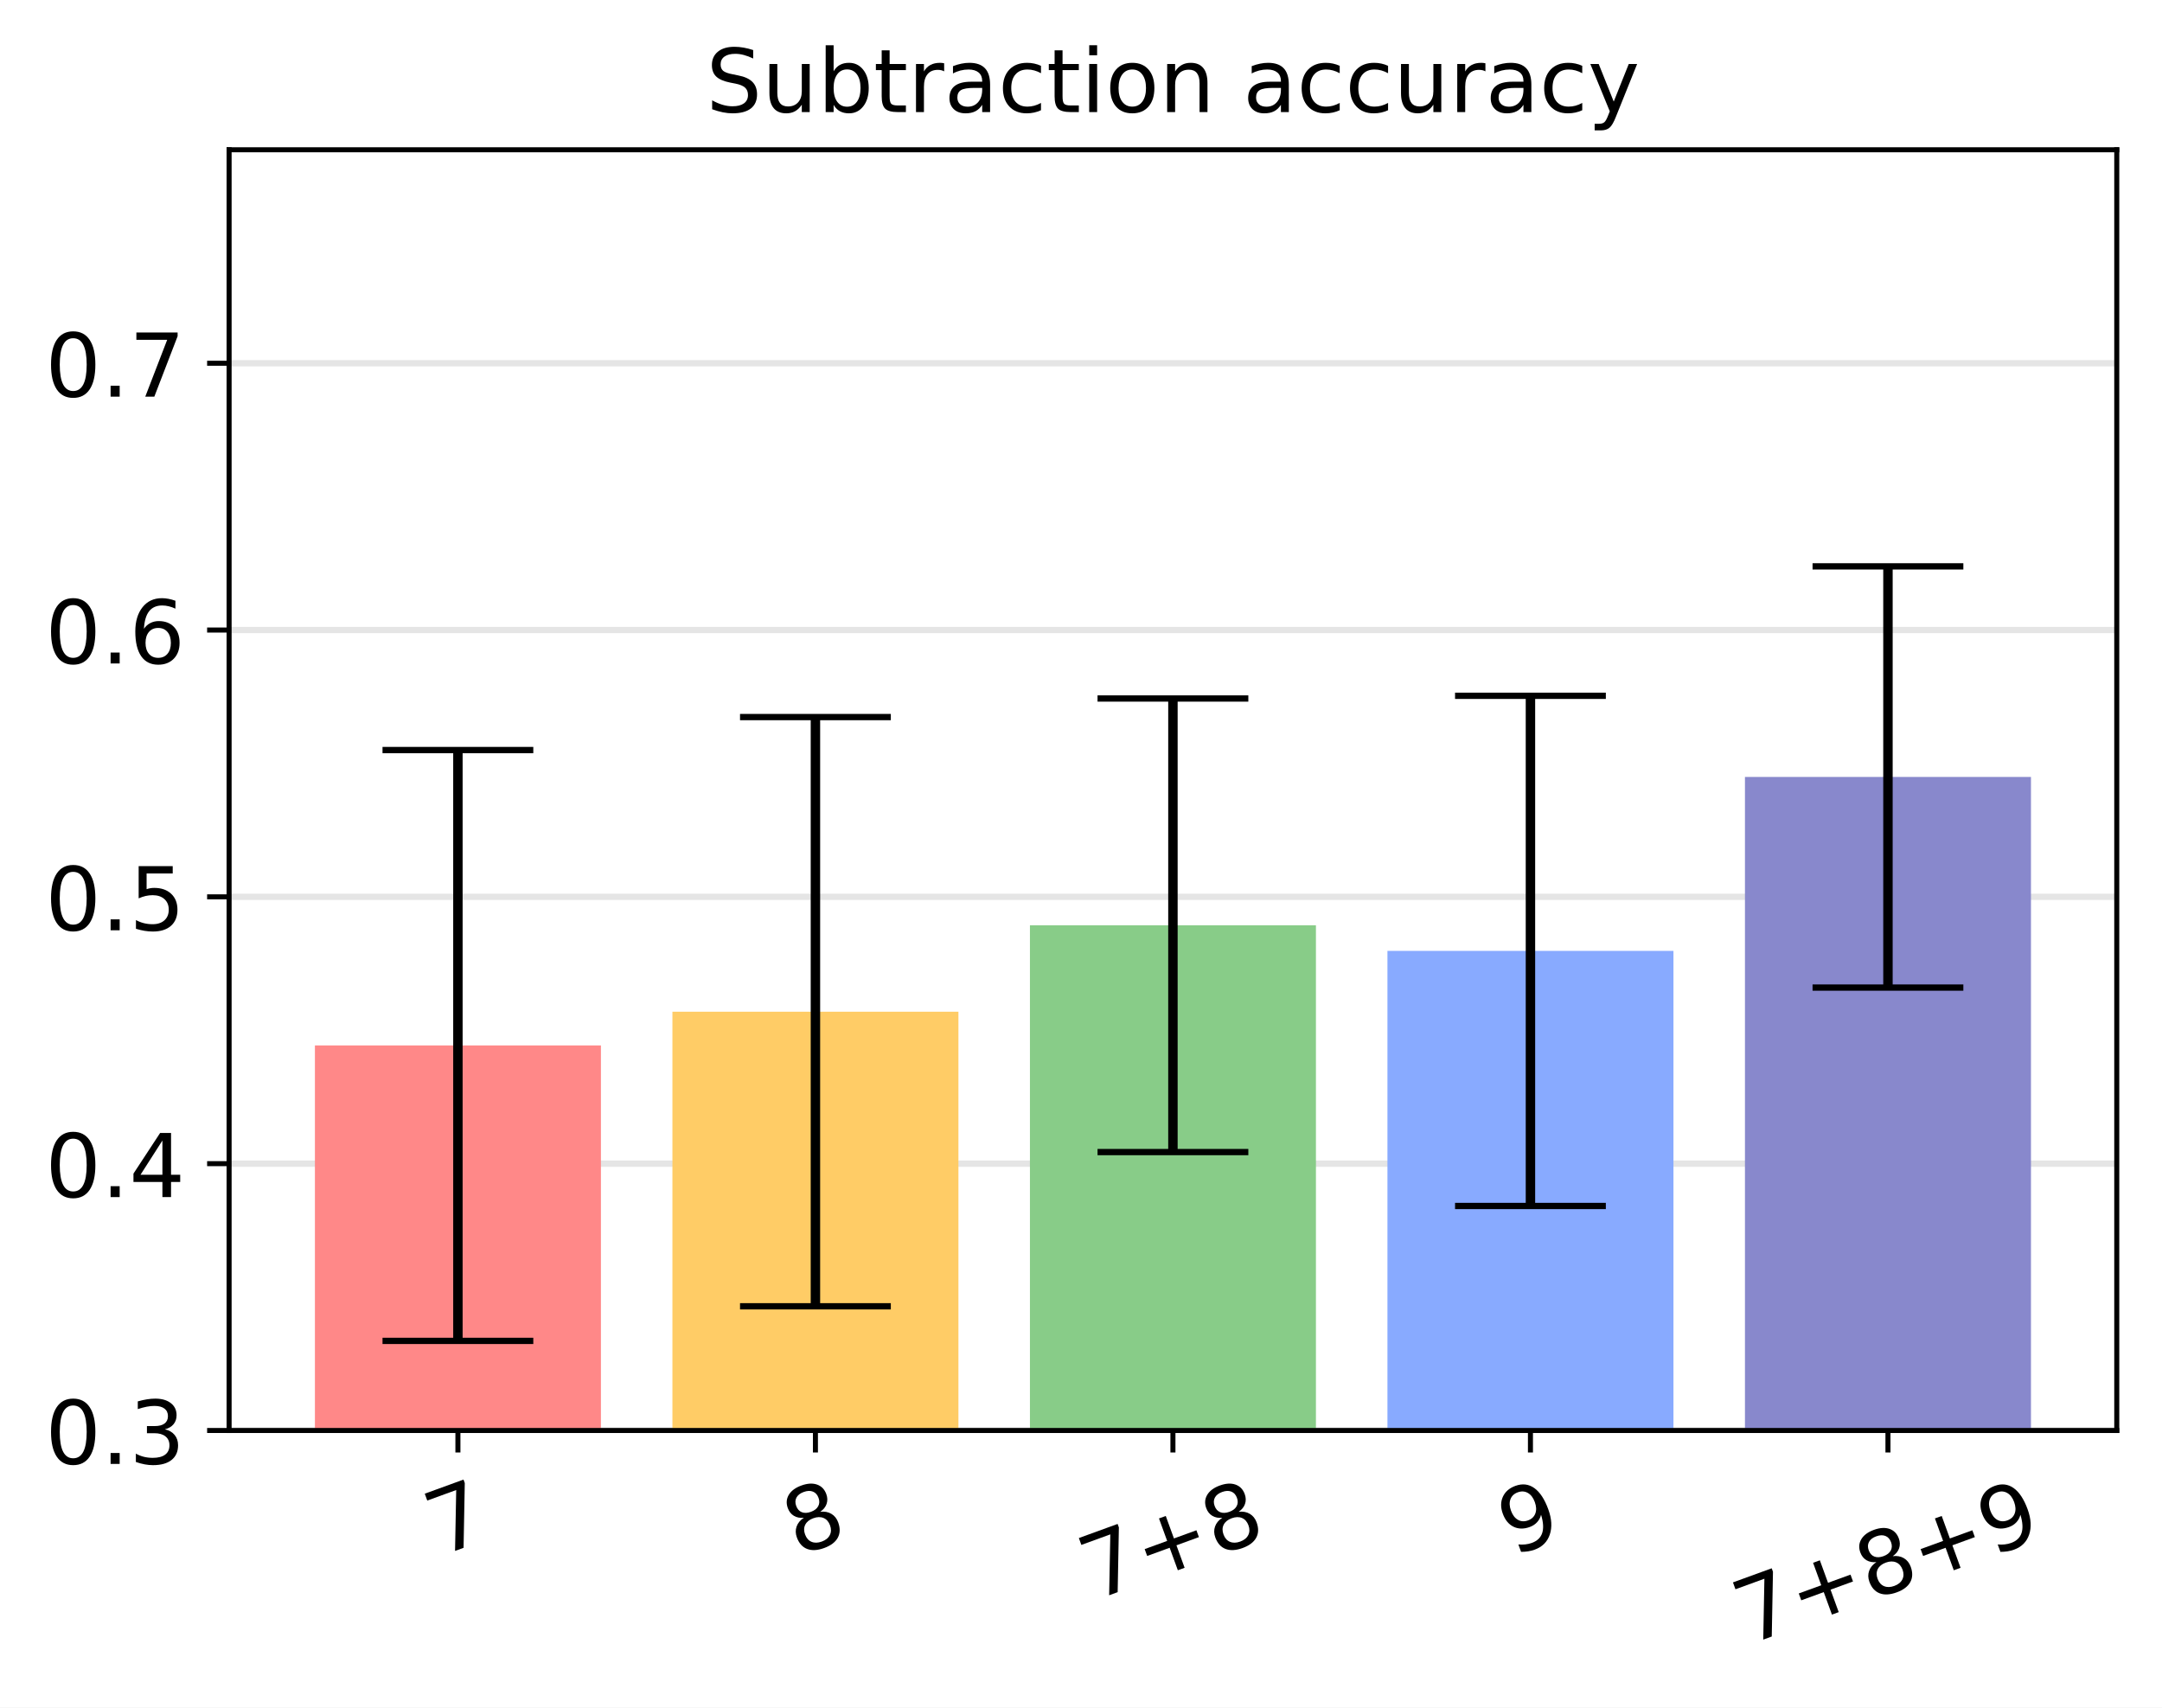
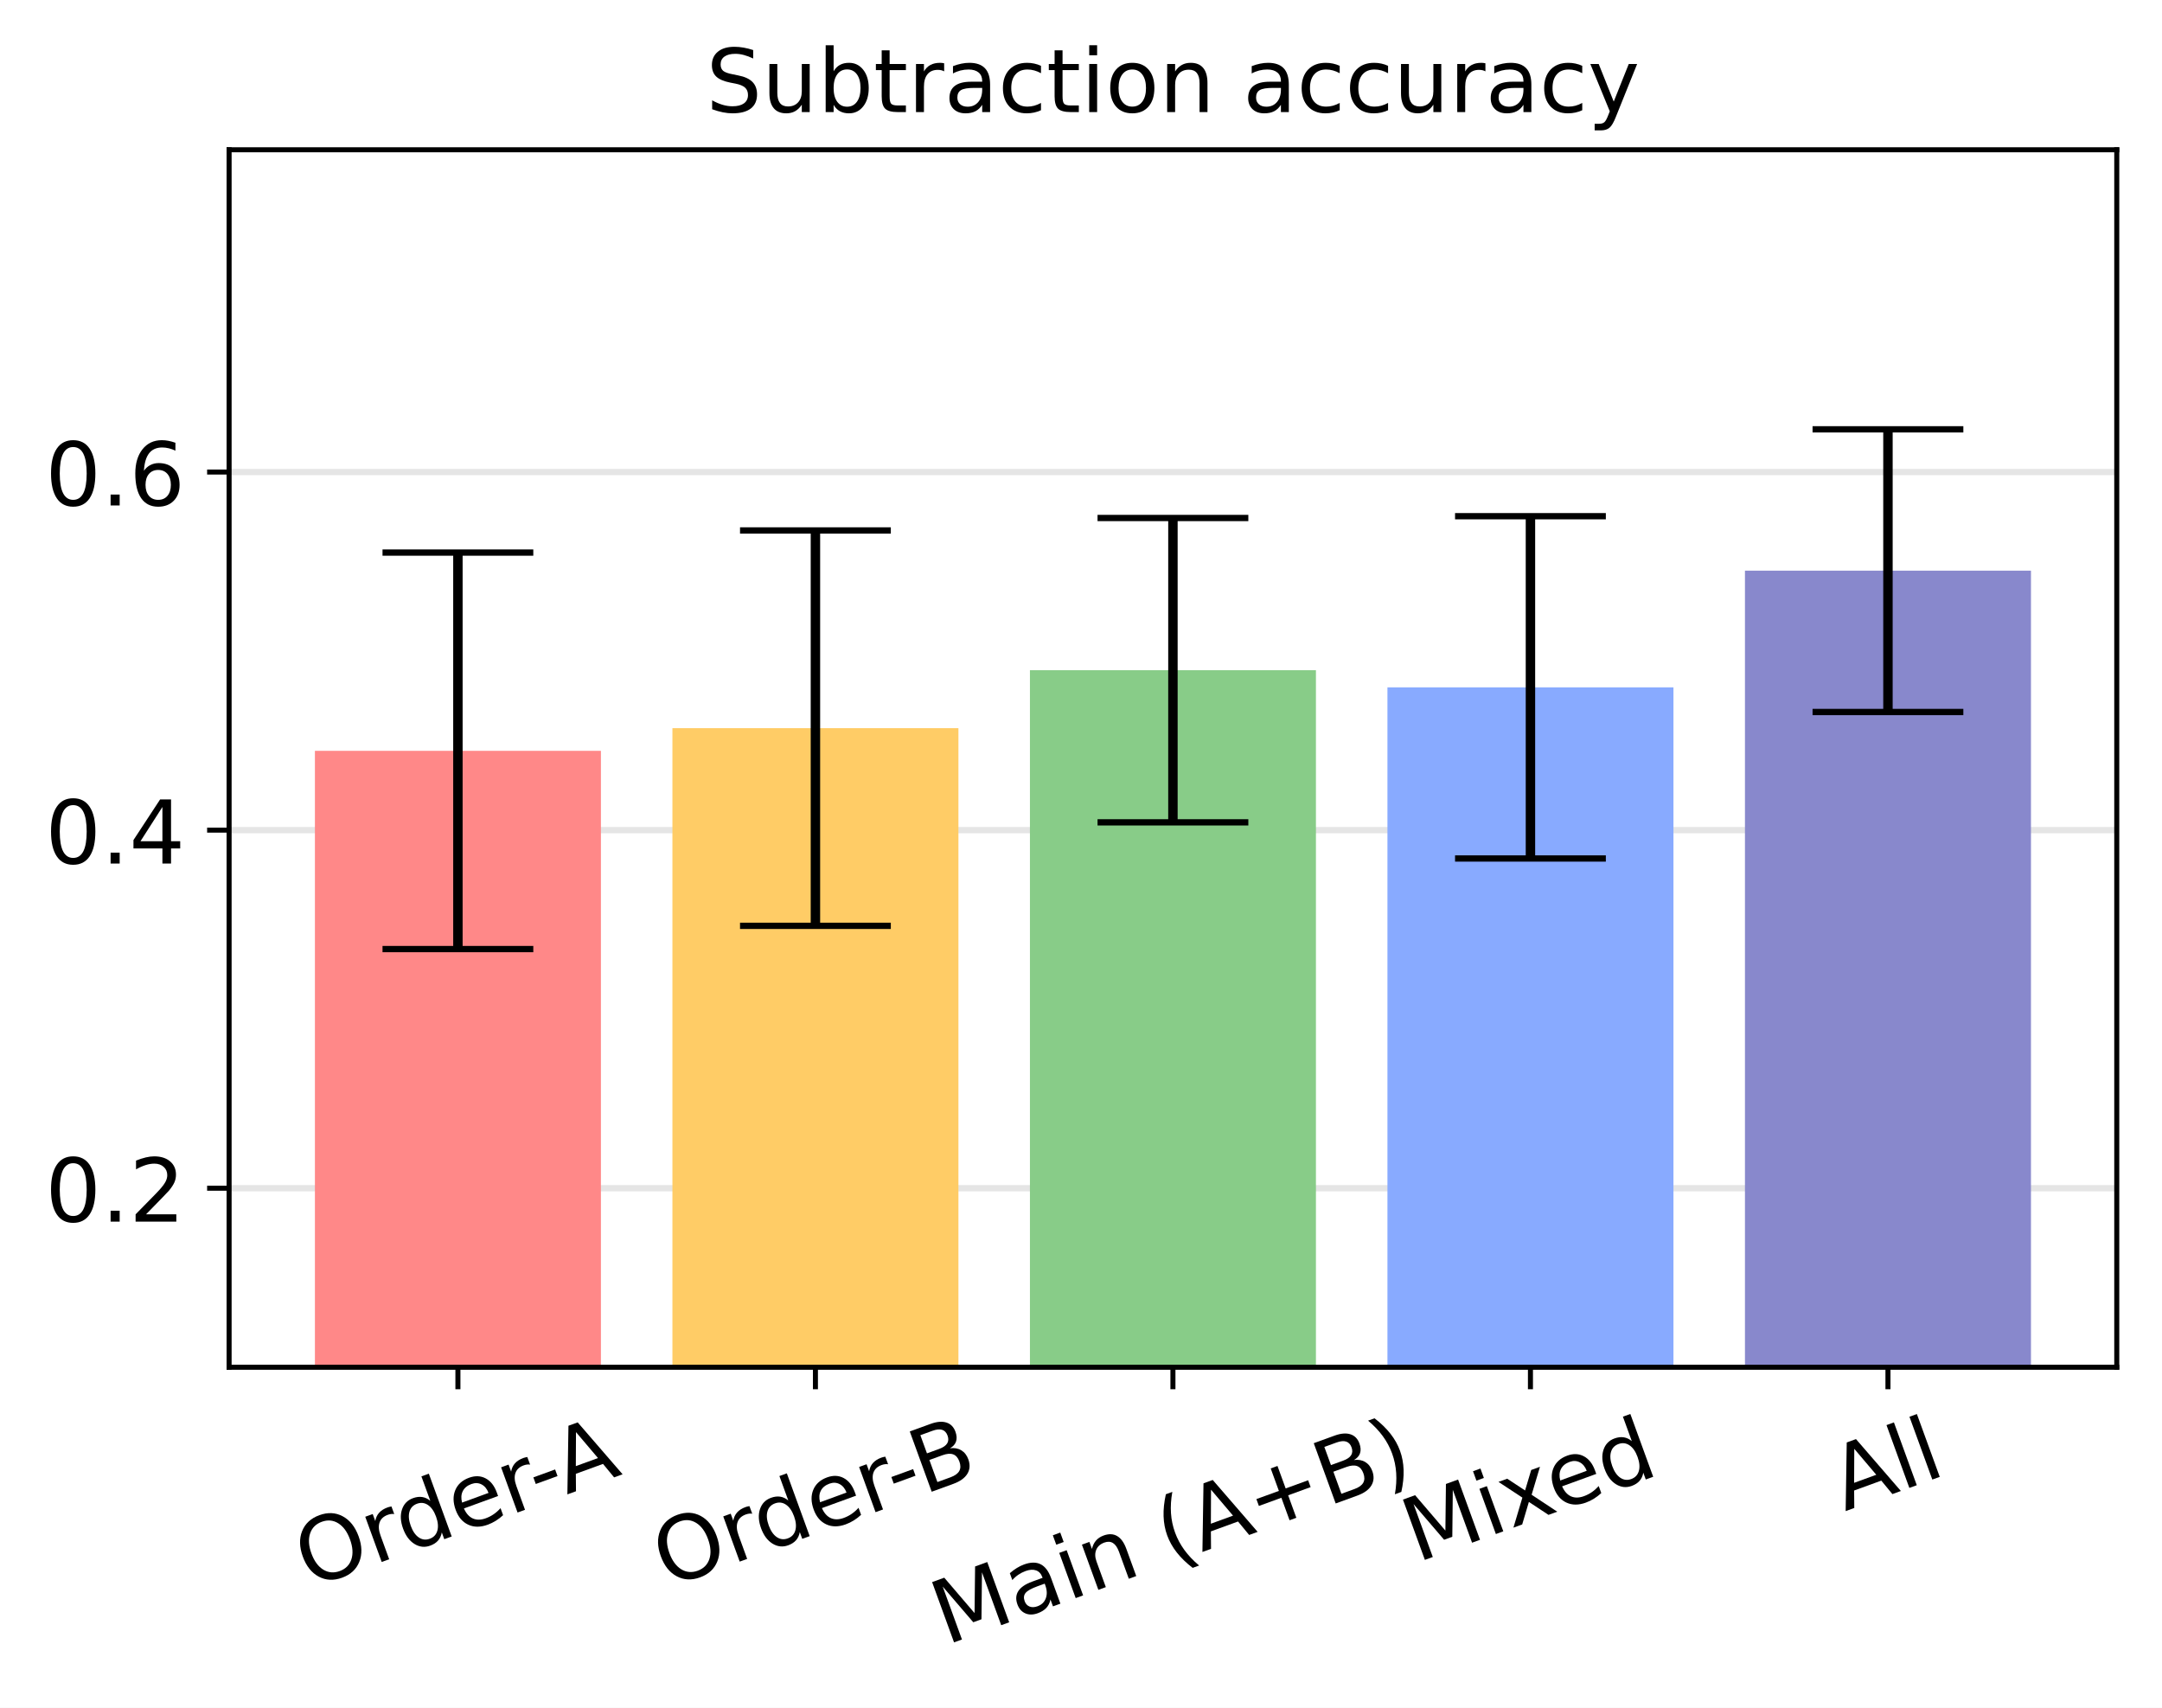
- <svg xmlns="http://www.w3.org/2000/svg" xmlns:xlink="http://www.w3.org/1999/xlink" width="344.104pt" height="271.771pt" viewBox="0 0 344.104 271.771" version="1.1">
+ <svg xmlns="http://www.w3.org/2000/svg" xmlns:xlink="http://www.w3.org/1999/xlink" width="344.104pt" height="271.803pt" viewBox="0 0 344.104 271.803" version="1.1">
  <defs>
    <style type="text/css">*{stroke-linejoin: round; stroke-linecap: butt}</style>
  </defs>
  <g id="figure_1">
    <g id="patch_1">
-       <path d="M 0 271.771  L 344.104 271.771  L 344.104 0  L 0 0  z " style="fill: #ffffff" />
+       <path d="M 0 271.803  L 344.104 271.803  L 344.104 0  L 0 0  z " style="fill: #ffffff" />
    </g>
    <g id="axes_1">
      <g id="patch_2">
-         <path d="M 36.464 227.674  L 336.904 227.674  L 336.904 23.838  L 36.464 23.838  z " style="fill: #ffffff" />
+         <path d="M 36.464 217.609  L 336.904 217.609  L 336.904 23.838  L 36.464 23.838  z " style="fill: #ffffff" />
      </g>
      <g id="matplotlib.axis_1">
        <g id="xtick_1">
          <g id="line2d_1">
            <defs>
-               <path id="m321d5404f7" d="M 0 0  L 0 3.5  " style="stroke: #000000; stroke-width: 0.8" />
+               <path id="m5254271c31" d="M 0 0  L 0 3.5  " style="stroke: #000000; stroke-width: 0.8" />
            </defs>
            <g>
-               <use xlink:href="#m321d5404f7" x="72.881" y="227.674" style="stroke: #000000; stroke-width: 0.8" />
+               <use xlink:href="#m5254271c31" x="72.881" y="217.609" style="stroke: #000000; stroke-width: 0.8" />
            </g>
          </g>
          <g id="text_1">
-             <g transform="translate(70.01745 247.717) rotate(-20) scale(0.14 -0.14)">
-               <defs>
-                 <path id="DejaVuSans-37" d="M 525 4666  L 3525 4666  L 3525 4397  L 1831 0  L 1172 0  L 2766 4134  L 525 4134  L 525 4666  z " transform="scale(0.015625)" />
-               </defs>
-               <use xlink:href="#DejaVuSans-37" />
+             <g transform="translate(49.20268 252.8033) rotate(-20) scale(0.14 -0.14)">
+               <defs>
+                 <path id="DejaVuSans-4f" d="M 2522 4238  Q 1834 4238 1429 3725  Q 1025 3213 1025 2328  Q 1025 1447 1429 934  Q 1834 422 2522 422  Q 3209 422 3611 934  Q 4013 1447 4013 2328  Q 4013 3213 3611 3725  Q 3209 4238 2522 4238  z M 2522 4750  Q 3503 4750 4090 4092  Q 4678 3434 4678 2328  Q 4678 1225 4090 567  Q 3503 -91 2522 -91  Q 1538 -91 948 565  Q 359 1222 359 2328  Q 359 3434 948 4092  Q 1538 4750 2522 4750  z " transform="scale(0.015625)" />
+                 <path id="DejaVuSans-72" d="M 2631 2963  Q 2534 3019 2420 3045  Q 2306 3072 2169 3072  Q 1681 3072 1420 2755  Q 1159 2438 1159 1844  L 1159 0  L 581 0  L 581 3500  L 1159 3500  L 1159 2956  Q 1341 3275 1631 3429  Q 1922 3584 2338 3584  Q 2397 3584 2469 3576  Q 2541 3569 2628 3553  L 2631 2963  z " transform="scale(0.015625)" />
+                 <path id="DejaVuSans-64" d="M 2906 2969  L 2906 4863  L 3481 4863  L 3481 0  L 2906 0  L 2906 525  Q 2725 213 2448 61  Q 2172 -91 1784 -91  Q 1150 -91 751 415  Q 353 922 353 1747  Q 353 2572 751 3078  Q 1150 3584 1784 3584  Q 2172 3584 2448 3432  Q 2725 3281 2906 2969  z M 947 1747  Q 947 1113 1208 752  Q 1469 391 1925 391  Q 2381 391 2643 752  Q 2906 1113 2906 1747  Q 2906 2381 2643 2742  Q 2381 3103 1925 3103  Q 1469 3103 1208 2742  Q 947 2381 947 1747  z " transform="scale(0.015625)" />
+                 <path id="DejaVuSans-65" d="M 3597 1894  L 3597 1613  L 953 1613  Q 991 1019 1311 708  Q 1631 397 2203 397  Q 2534 397 2845 478  Q 3156 559 3463 722  L 3463 178  Q 3153 47 2828 -22  Q 2503 -91 2169 -91  Q 1331 -91 842 396  Q 353 884 353 1716  Q 353 2575 817 3079  Q 1281 3584 2069 3584  Q 2775 3584 3186 3129  Q 3597 2675 3597 1894  z M 3022 2063  Q 3016 2534 2758 2815  Q 2500 3097 2075 3097  Q 1594 3097 1305 2825  Q 1016 2553 972 2059  L 3022 2063  z " transform="scale(0.015625)" />
+                 <path id="DejaVuSans-2d" d="M 313 2009  L 1997 2009  L 1997 1497  L 313 1497  L 313 2009  z " transform="scale(0.015625)" />
+                 <path id="DejaVuSans-41" d="M 2188 4044  L 1331 1722  L 3047 1722  L 2188 4044  z M 1831 4666  L 2547 4666  L 4325 0  L 3669 0  L 3244 1197  L 1141 1197  L 716 0  L 50 0  L 1831 4666  z " transform="scale(0.015625)" />
+               </defs>
+               <use xlink:href="#DejaVuSans-4f" />
+               <use xlink:href="#DejaVuSans-72" x="78.711" />
+               <use xlink:href="#DejaVuSans-64" x="118.074" />
+               <use xlink:href="#DejaVuSans-65" x="181.551" />
+               <use xlink:href="#DejaVuSans-72" x="243.074" />
+               <use xlink:href="#DejaVuSans-2d" x="277.812" />
+               <use xlink:href="#DejaVuSans-41" x="311.646" />
            </g>
          </g>
        </g>
        <g id="xtick_2">
          <g id="line2d_2">
            <g>
-               <use xlink:href="#m321d5404f7" x="129.783" y="227.674" style="stroke: #000000; stroke-width: 0.8" />
+               <use xlink:href="#m5254271c31" x="129.783" y="217.609" style="stroke: #000000; stroke-width: 0.8" />
            </g>
          </g>
          <g id="text_2">
-             <g transform="translate(126.919 247.717) rotate(-20) scale(0.14 -0.14)">
-               <defs>
-                 <path id="DejaVuSans-38" d="M 2034 2216  Q 1584 2216 1326 1975  Q 1069 1734 1069 1313  Q 1069 891 1326 650  Q 1584 409 2034 409  Q 2484 409 2743 651  Q 3003 894 3003 1313  Q 3003 1734 2745 1975  Q 2488 2216 2034 2216  z M 1403 2484  Q 997 2584 770 2862  Q 544 3141 544 3541  Q 544 4100 942 4425  Q 1341 4750 2034 4750  Q 2731 4750 3128 4425  Q 3525 4100 3525 3541  Q 3525 3141 3298 2862  Q 3072 2584 2669 2484  Q 3125 2378 3379 2068  Q 3634 1759 3634 1313  Q 3634 634 3220 271  Q 2806 -91 2034 -91  Q 1263 -91 848 271  Q 434 634 434 1313  Q 434 1759 690 2068  Q 947 2378 1403 2484  z M 1172 3481  Q 1172 3119 1398 2916  Q 1625 2713 2034 2713  Q 2441 2713 2670 2916  Q 2900 3119 2900 3481  Q 2900 3844 2670 4047  Q 2441 4250 2034 4250  Q 1625 4250 1398 4047  Q 1172 3844 1172 3481  z " transform="scale(0.015625)" />
-               </defs>
-               <use xlink:href="#DejaVuSans-38" />
+             <g transform="translate(106.1813 252.7472) rotate(-20) scale(0.14 -0.14)">
+               <defs>
+                 <path id="DejaVuSans-42" d="M 1259 2228  L 1259 519  L 2272 519  Q 2781 519 3026 730  Q 3272 941 3272 1375  Q 3272 1813 3026 2020  Q 2781 2228 2272 2228  L 1259 2228  z M 1259 4147  L 1259 2741  L 2194 2741  Q 2656 2741 2882 2914  Q 3109 3088 3109 3444  Q 3109 3797 2882 3972  Q 2656 4147 2194 4147  L 1259 4147  z M 628 4666  L 2241 4666  Q 2963 4666 3353 4366  Q 3744 4066 3744 3513  Q 3744 3084 3544 2831  Q 3344 2578 2956 2516  Q 3422 2416 3680 2098  Q 3938 1781 3938 1306  Q 3938 681 3513 340  Q 3088 0 2303 0  L 628 0  L 628 4666  z " transform="scale(0.015625)" />
+               </defs>
+               <use xlink:href="#DejaVuSans-4f" />
+               <use xlink:href="#DejaVuSans-72" x="78.711" />
+               <use xlink:href="#DejaVuSans-64" x="118.074" />
+               <use xlink:href="#DejaVuSans-65" x="181.551" />
+               <use xlink:href="#DejaVuSans-72" x="243.074" />
+               <use xlink:href="#DejaVuSans-2d" x="277.812" />
+               <use xlink:href="#DejaVuSans-42" x="310.271" />
            </g>
          </g>
        </g>
        <g id="xtick_3">
          <g id="line2d_3">
            <g>
-               <use xlink:href="#m321d5404f7" x="186.684" y="227.674" style="stroke: #000000; stroke-width: 0.8" />
+               <use xlink:href="#m5254271c31" x="186.684" y="217.609" style="stroke: #000000; stroke-width: 0.8" />
            </g>
          </g>
          <g id="text_3">
-             <g transform="translate(174.1233 254.776) rotate(-20) scale(0.14 -0.14)">
-               <defs>
+             <g transform="translate(150.5551 261.8666) rotate(-20) scale(0.14 -0.14)">
+               <defs>
+                 <path id="DejaVuSans-4d" d="M 628 4666  L 1569 4666  L 2759 1491  L 3956 4666  L 4897 4666  L 4897 0  L 4281 0  L 4281 4097  L 3078 897  L 2444 897  L 1241 4097  L 1241 0  L 628 0  L 628 4666  z " transform="scale(0.015625)" />
+                 <path id="DejaVuSans-61" d="M 2194 1759  Q 1497 1759 1228 1600  Q 959 1441 959 1056  Q 959 750 1161 570  Q 1363 391 1709 391  Q 2188 391 2477 730  Q 2766 1069 2766 1631  L 2766 1759  L 2194 1759  z M 3341 1997  L 3341 0  L 2766 0  L 2766 531  Q 2569 213 2275 61  Q 1981 -91 1556 -91  Q 1019 -91 701 211  Q 384 513 384 1019  Q 384 1609 779 1909  Q 1175 2209 1959 2209  L 2766 2209  L 2766 2266  Q 2766 2663 2505 2880  Q 2244 3097 1772 3097  Q 1472 3097 1187 3025  Q 903 2953 641 2809  L 641 3341  Q 956 3463 1253 3523  Q 1550 3584 1831 3584  Q 2591 3584 2966 3190  Q 3341 2797 3341 1997  z " transform="scale(0.015625)" />
+                 <path id="DejaVuSans-69" d="M 603 3500  L 1178 3500  L 1178 0  L 603 0  L 603 3500  z M 603 4863  L 1178 4863  L 1178 4134  L 603 4134  L 603 4863  z " transform="scale(0.015625)" />
+                 <path id="DejaVuSans-6e" d="M 3513 2113  L 3513 0  L 2938 0  L 2938 2094  Q 2938 2591 2744 2837  Q 2550 3084 2163 3084  Q 1697 3084 1428 2787  Q 1159 2491 1159 1978  L 1159 0  L 581 0  L 581 3500  L 1159 3500  L 1159 2956  Q 1366 3272 1645 3428  Q 1925 3584 2291 3584  Q 2894 3584 3203 3211  Q 3513 2838 3513 2113  z " transform="scale(0.015625)" />
+                 <path id="DejaVuSans-20" transform="scale(0.015625)" />
+                 <path id="DejaVuSans-28" d="M 1984 4856  Q 1566 4138 1362 3434  Q 1159 2731 1159 2009  Q 1159 1288 1364 580  Q 1569 -128 1984 -844  L 1484 -844  Q 1016 -109 783 600  Q 550 1309 550 2009  Q 550 2706 781 3412  Q 1013 4119 1484 4856  L 1984 4856  z " transform="scale(0.015625)" />
                <path id="DejaVuSans-2b" d="M 2944 4013  L 2944 2272  L 4684 2272  L 4684 1741  L 2944 1741  L 2944 0  L 2419 0  L 2419 1741  L 678 1741  L 678 2272  L 2419 2272  L 2419 4013  L 2944 4013  z " transform="scale(0.015625)" />
-               </defs>
-               <use xlink:href="#DejaVuSans-37" />
-               <use xlink:href="#DejaVuSans-2b" x="63.623" />
-               <use xlink:href="#DejaVuSans-38" x="147.412" />
+                 <path id="DejaVuSans-29" d="M 513 4856  L 1013 4856  Q 1481 4119 1714 3412  Q 1947 2706 1947 2009  Q 1947 1309 1714 600  Q 1481 -109 1013 -844  L 513 -844  Q 928 -128 1133 580  Q 1338 1288 1338 2009  Q 1338 2731 1133 3434  Q 928 4138 513 4856  z " transform="scale(0.015625)" />
+               </defs>
+               <use xlink:href="#DejaVuSans-4d" />
+               <use xlink:href="#DejaVuSans-61" x="86.279" />
+               <use xlink:href="#DejaVuSans-69" x="147.559" />
+               <use xlink:href="#DejaVuSans-6e" x="175.342" />
+               <use xlink:href="#DejaVuSans-20" x="238.721" />
+               <use xlink:href="#DejaVuSans-28" x="270.508" />
+               <use xlink:href="#DejaVuSans-41" x="309.521" />
+               <use xlink:href="#DejaVuSans-2b" x="377.93" />
+               <use xlink:href="#DejaVuSans-42" x="461.719" />
+               <use xlink:href="#DejaVuSans-29" x="530.322" />
            </g>
          </g>
        </g>
        <g id="xtick_4">
          <g id="line2d_4">
            <g>
-               <use xlink:href="#m321d5404f7" x="243.586" y="227.674" style="stroke: #000000; stroke-width: 0.8" />
+               <use xlink:href="#m5254271c31" x="243.586" y="217.609" style="stroke: #000000; stroke-width: 0.8" />
            </g>
          </g>
          <g id="text_4">
-             <g transform="translate(240.722 247.717) rotate(-20) scale(0.14 -0.14)">
-               <defs>
-                 <path id="DejaVuSans-39" d="M 703 97  L 703 672  Q 941 559 1184 500  Q 1428 441 1663 441  Q 2288 441 2617 861  Q 2947 1281 2994 2138  Q 2813 1869 2534 1725  Q 2256 1581 1919 1581  Q 1219 1581 811 2004  Q 403 2428 403 3163  Q 403 3881 828 4315  Q 1253 4750 1959 4750  Q 2769 4750 3195 4129  Q 3622 3509 3622 2328  Q 3622 1225 3098 567  Q 2575 -91 1691 -91  Q 1453 -91 1209 -44  Q 966 3 703 97  z M 1959 2075  Q 2384 2075 2632 2365  Q 2881 2656 2881 3163  Q 2881 3666 2632 3958  Q 2384 4250 1959 4250  Q 1534 4250 1286 3958  Q 1038 3666 1038 3163  Q 1038 2656 1286 2365  Q 1534 2075 1959 2075  z " transform="scale(0.015625)" />
-               </defs>
-               <use xlink:href="#DejaVuSans-39" />
+             <g transform="translate(225.4933 248.737) rotate(-20) scale(0.14 -0.14)">
+               <defs>
+                 <path id="DejaVuSans-78" d="M 3513 3500  L 2247 1797  L 3578 0  L 2900 0  L 1881 1375  L 863 0  L 184 0  L 1544 1831  L 300 3500  L 978 3500  L 1906 2253  L 2834 3500  L 3513 3500  z " transform="scale(0.015625)" />
+               </defs>
+               <use xlink:href="#DejaVuSans-4d" />
+               <use xlink:href="#DejaVuSans-69" x="86.279" />
+               <use xlink:href="#DejaVuSans-78" x="114.062" />
+               <use xlink:href="#DejaVuSans-65" x="170.117" />
+               <use xlink:href="#DejaVuSans-64" x="231.641" />
            </g>
          </g>
        </g>
        <g id="xtick_5">
          <g id="line2d_5">
            <g>
-               <use xlink:href="#m321d5404f7" x="300.487" y="227.674" style="stroke: #000000; stroke-width: 0.8" />
+               <use xlink:href="#m5254271c31" x="300.487" y="217.609" style="stroke: #000000; stroke-width: 0.8" />
            </g>
          </g>
          <g id="text_5">
-             <g transform="translate(278.2291 261.835) rotate(-20) scale(0.14 -0.14)">
-               <use xlink:href="#DejaVuSans-37" />
-               <use xlink:href="#DejaVuSans-2b" x="63.623" />
-               <use xlink:href="#DejaVuSans-38" x="147.412" />
-               <use xlink:href="#DejaVuSans-2b" x="211.035" />
-               <use xlink:href="#DejaVuSans-39" x="294.824" />
+             <g transform="translate(293.6542 240.5408) rotate(-20) scale(0.14 -0.14)">
+               <defs>
+                 <path id="DejaVuSans-6c" d="M 603 4863  L 1178 4863  L 1178 0  L 603 0  L 603 4863  z " transform="scale(0.015625)" />
+               </defs>
+               <use xlink:href="#DejaVuSans-41" />
+               <use xlink:href="#DejaVuSans-6c" x="68.408" />
+               <use xlink:href="#DejaVuSans-6c" x="96.191" />
            </g>
          </g>
        </g>
      </g>
      <g id="matplotlib.axis_2">
        <g id="ytick_1">
          <g id="line2d_6">
-             <path d="M 36.464 227.674  L 336.904 227.674  " clip-path="url(#p932a31f8f4)" style="fill: none; stroke: #d3d3d3; stroke-opacity: 0.6; stroke-linecap: square" />
+             <path d="M 36.464 189.113  L 336.904 189.113  " clip-path="url(#p031efba353)" style="fill: none; stroke: #d3d3d3; stroke-opacity: 0.6; stroke-linecap: square" />
          </g>
          <g id="line2d_7">
            <defs>
-               <path id="m14f3400aad" d="M 0 0  L -3.5 0  " style="stroke: #000000; stroke-width: 0.8" />
+               <path id="md51a8948d0" d="M 0 0  L -3.5 0  " style="stroke: #000000; stroke-width: 0.8" />
            </defs>
            <g>
-               <use xlink:href="#m14f3400aad" x="36.464" y="227.674" style="stroke: #000000; stroke-width: 0.8" />
+               <use xlink:href="#md51a8948d0" x="36.464" y="189.113" style="stroke: #000000; stroke-width: 0.8" />
            </g>
          </g>
          <g id="text_6">
-             <g transform="translate(7.2 232.9931) scale(0.14 -0.14)">
+             <g transform="translate(7.2 194.4318) scale(0.14 -0.14)">
              <defs>
                <path id="DejaVuSans-30" d="M 2034 4250  Q 1547 4250 1301 3770  Q 1056 3291 1056 2328  Q 1056 1369 1301 889  Q 1547 409 2034 409  Q 2525 409 2770 889  Q 3016 1369 3016 2328  Q 3016 3291 2770 3770  Q 2525 4250 2034 4250  z M 2034 4750  Q 2819 4750 3233 4129  Q 3647 3509 3647 2328  Q 3647 1150 3233 529  Q 2819 -91 2034 -91  Q 1250 -91 836 529  Q 422 1150 422 2328  Q 422 3509 836 4129  Q 1250 4750 2034 4750  z " transform="scale(0.015625)" />
                <path id="DejaVuSans-2e" d="M 684 794  L 1344 794  L 1344 0  L 684 0  L 684 794  z " transform="scale(0.015625)" />
-                 <path id="DejaVuSans-33" d="M 2597 2516  Q 3050 2419 3304 2112  Q 3559 1806 3559 1356  Q 3559 666 3084 287  Q 2609 -91 1734 -91  Q 1441 -91 1130 -33  Q 819 25 488 141  L 488 750  Q 750 597 1062 519  Q 1375 441 1716 441  Q 2309 441 2620 675  Q 2931 909 2931 1356  Q 2931 1769 2642 2001  Q 2353 2234 1838 2234  L 1294 2234  L 1294 2753  L 1863 2753  Q 2328 2753 2575 2939  Q 2822 3125 2822 3475  Q 2822 3834 2567 4026  Q 2313 4219 1838 4219  Q 1578 4219 1281 4162  Q 984 4106 628 3988  L 628 4550  Q 988 4650 1302 4700  Q 1616 4750 1894 4750  Q 2613 4750 3031 4423  Q 3450 4097 3450 3541  Q 3450 3153 3228 2886  Q 3006 2619 2597 2516  z " transform="scale(0.015625)" />
+                 <path id="DejaVuSans-32" d="M 1228 531  L 3431 531  L 3431 0  L 469 0  L 469 531  Q 828 903 1448 1529  Q 2069 2156 2228 2338  Q 2531 2678 2651 2914  Q 2772 3150 2772 3378  Q 2772 3750 2511 3984  Q 2250 4219 1831 4219  Q 1534 4219 1204 4116  Q 875 4013 500 3803  L 500 4441  Q 881 4594 1212 4672  Q 1544 4750 1819 4750  Q 2544 4750 2975 4387  Q 3406 4025 3406 3419  Q 3406 3131 3298 2873  Q 3191 2616 2906 2266  Q 2828 2175 2409 1742  Q 1991 1309 1228 531  z " transform="scale(0.015625)" />
              </defs>
              <use xlink:href="#DejaVuSans-30" />
              <use xlink:href="#DejaVuSans-2e" x="63.623" />
-               <use xlink:href="#DejaVuSans-33" x="95.41" />
+               <use xlink:href="#DejaVuSans-32" x="95.41" />
            </g>
          </g>
        </g>
        <g id="ytick_2">
          <g id="line2d_8">
-             <path d="M 36.464 185.208  L 336.904 185.208  " clip-path="url(#p932a31f8f4)" style="fill: none; stroke: #d3d3d3; stroke-opacity: 0.6; stroke-linecap: square" />
+             <path d="M 36.464 132.121  L 336.904 132.121  " clip-path="url(#p031efba353)" style="fill: none; stroke: #d3d3d3; stroke-opacity: 0.6; stroke-linecap: square" />
          </g>
          <g id="line2d_9">
            <g>
-               <use xlink:href="#m14f3400aad" x="36.464" y="185.208" style="stroke: #000000; stroke-width: 0.8" />
+               <use xlink:href="#md51a8948d0" x="36.464" y="132.121" style="stroke: #000000; stroke-width: 0.8" />
            </g>
          </g>
          <g id="text_7">
-             <g transform="translate(7.2 190.5272) scale(0.14 -0.14)">
+             <g transform="translate(7.2 137.4404) scale(0.14 -0.14)">
              <defs>
                <path id="DejaVuSans-34" d="M 2419 4116  L 825 1625  L 2419 1625  L 2419 4116  z M 2253 4666  L 3047 4666  L 3047 1625  L 3713 1625  L 3713 1100  L 3047 1100  L 3047 0  L 2419 0  L 2419 1100  L 313 1100  L 313 1709  L 2253 4666  z " transform="scale(0.015625)" />
              </defs>
              <use xlink:href="#DejaVuSans-30" />
              <use xlink:href="#DejaVuSans-2e" x="63.623" />
              <use xlink:href="#DejaVuSans-34" x="95.41" />
            </g>
          </g>
        </g>
        <g id="ytick_3">
          <g id="line2d_10">
-             <path d="M 36.464 142.742  L 336.904 142.742  " clip-path="url(#p932a31f8f4)" style="fill: none; stroke: #d3d3d3; stroke-opacity: 0.6; stroke-linecap: square" />
+             <path d="M 36.464 75.13  L 336.904 75.13  " clip-path="url(#p031efba353)" style="fill: none; stroke: #d3d3d3; stroke-opacity: 0.6; stroke-linecap: square" />
          </g>
          <g id="line2d_11">
            <g>
-               <use xlink:href="#m14f3400aad" x="36.464" y="142.742" style="stroke: #000000; stroke-width: 0.8" />
+               <use xlink:href="#md51a8948d0" x="36.464" y="75.13" style="stroke: #000000; stroke-width: 0.8" />
            </g>
          </g>
          <g id="text_8">
-             <g transform="translate(7.2 148.0613) scale(0.14 -0.14)">
-               <defs>
-                 <path id="DejaVuSans-35" d="M 691 4666  L 3169 4666  L 3169 4134  L 1269 4134  L 1269 2991  Q 1406 3038 1543 3061  Q 1681 3084 1819 3084  Q 2600 3084 3056 2656  Q 3513 2228 3513 1497  Q 3513 744 3044 326  Q 2575 -91 1722 -91  Q 1428 -91 1123 -41  Q 819 9 494 109  L 494 744  Q 775 591 1075 516  Q 1375 441 1709 441  Q 2250 441 2565 725  Q 2881 1009 2881 1497  Q 2881 1984 2565 2268  Q 2250 2553 1709 2553  Q 1456 2553 1204 2497  Q 953 2441 691 2322  L 691 4666  z " transform="scale(0.015625)" />
-               </defs>
-               <use xlink:href="#DejaVuSans-30" />
-               <use xlink:href="#DejaVuSans-2e" x="63.623" />
-               <use xlink:href="#DejaVuSans-35" x="95.41" />
-             </g>
-           </g>
-         </g>
-         <g id="ytick_4">
-           <g id="line2d_12">
-             <path d="M 36.464 100.276  L 336.904 100.276  " clip-path="url(#p932a31f8f4)" style="fill: none; stroke: #d3d3d3; stroke-opacity: 0.6; stroke-linecap: square" />
-           </g>
-           <g id="line2d_13">
-             <g>
-               <use xlink:href="#m14f3400aad" x="36.464" y="100.276" style="stroke: #000000; stroke-width: 0.8" />
-             </g>
-           </g>
-           <g id="text_9">
-             <g transform="translate(7.2 105.5954) scale(0.14 -0.14)">
+             <g transform="translate(7.2 80.44898) scale(0.14 -0.14)">
              <defs>
                <path id="DejaVuSans-36" d="M 2113 2584  Q 1688 2584 1439 2293  Q 1191 2003 1191 1497  Q 1191 994 1439 701  Q 1688 409 2113 409  Q 2538 409 2786 701  Q 3034 994 3034 1497  Q 3034 2003 2786 2293  Q 2538 2584 2113 2584  z M 3366 4563  L 3366 3988  Q 3128 4100 2886 4159  Q 2644 4219 2406 4219  Q 1781 4219 1451 3797  Q 1122 3375 1075 2522  Q 1259 2794 1537 2939  Q 1816 3084 2150 3084  Q 2853 3084 3261 2657  Q 3669 2231 3669 1497  Q 3669 778 3244 343  Q 2819 -91 2113 -91  Q 1303 -91 875 529  Q 447 1150 447 2328  Q 447 3434 972 4092  Q 1497 4750 2381 4750  Q 2619 4750 2861 4703  Q 3103 4656 3366 4563  z " transform="scale(0.015625)" />
              </defs>
              <use xlink:href="#DejaVuSans-30" />
              <use xlink:href="#DejaVuSans-2e" x="63.623" />
              <use xlink:href="#DejaVuSans-36" x="95.41" />
            </g>
          </g>
        </g>
-         <g id="ytick_5">
-           <g id="line2d_14">
-             <path d="M 36.464 57.811  L 336.904 57.811  " clip-path="url(#p932a31f8f4)" style="fill: none; stroke: #d3d3d3; stroke-opacity: 0.6; stroke-linecap: square" />
-           </g>
-           <g id="line2d_15">
-             <g>
-               <use xlink:href="#m14f3400aad" x="36.464" y="57.811" style="stroke: #000000; stroke-width: 0.8" />
-             </g>
-           </g>
-           <g id="text_10">
-             <g transform="translate(7.2 63.12945) scale(0.14 -0.14)">
-               <use xlink:href="#DejaVuSans-30" />
-               <use xlink:href="#DejaVuSans-2e" x="63.623" />
-               <use xlink:href="#DejaVuSans-37" x="95.41" />
-             </g>
-           </g>
-         </g>
      </g>
      <g id="patch_3">
-         <path d="M 50.121 355.072  L 95.642 355.072  L 95.642 166.394  L 50.121 166.394  z " clip-path="url(#p932a31f8f4)" style="fill: #ff8888" />
+         <path d="M 50.121 246.104  L 95.642 246.104  L 95.642 119.497  L 50.121 119.497  z " clip-path="url(#p031efba353)" style="fill: #ff8888" />
      </g>
      <g id="patch_4">
-         <path d="M 107.022 355.072  L 152.543 355.072  L 152.543 161.019  L 107.022 161.019  z " clip-path="url(#p932a31f8f4)" style="fill: #ffcc66" />
+         <path d="M 107.022 246.104  L 152.543 246.104  L 152.543 115.89  L 107.022 115.89  z " clip-path="url(#p031efba353)" style="fill: #ffcc66" />
      </g>
      <g id="patch_5">
-         <path d="M 163.924 355.072  L 209.445 355.072  L 209.445 147.266  L 163.924 147.266  z " clip-path="url(#p932a31f8f4)" style="fill: #88cc88" />
+         <path d="M 163.924 246.104  L 209.445 246.104  L 209.445 106.661  L 163.924 106.661  z " clip-path="url(#p031efba353)" style="fill: #88cc88" />
      </g>
      <g id="patch_6">
-         <path d="M 220.825 355.072  L 266.346 355.072  L 266.346 151.343  L 220.825 151.343  z " clip-path="url(#p932a31f8f4)" style="fill: #88aaff" />
+         <path d="M 220.825 246.104  L 266.346 246.104  L 266.346 109.397  L 220.825 109.397  z " clip-path="url(#p031efba353)" style="fill: #88aaff" />
      </g>
      <g id="patch_7">
-         <path d="M 277.727 355.072  L 323.248 355.072  L 323.248 123.66  L 277.727 123.66  z " clip-path="url(#p932a31f8f4)" style="fill: #8888cc" />
+         <path d="M 277.727 246.104  L 323.248 246.104  L 323.248 90.821  L 277.727 90.821  z " clip-path="url(#p031efba353)" style="fill: #8888cc" />
      </g>
      <g id="LineCollection_1">
-         <path d="M 72.881 213.415  L 72.881 119.374  " clip-path="url(#p932a31f8f4)" style="fill: none; stroke: #000000; stroke-width: 1.5" />
-         <path d="M 129.783 207.91  L 129.783 114.128  " clip-path="url(#p932a31f8f4)" style="fill: none; stroke: #000000; stroke-width: 1.5" />
-         <path d="M 186.684 183.358  L 186.684 111.174  " clip-path="url(#p932a31f8f4)" style="fill: none; stroke: #000000; stroke-width: 1.5" />
-         <path d="M 243.586 191.942  L 243.586 110.745  " clip-path="url(#p932a31f8f4)" style="fill: none; stroke: #000000; stroke-width: 1.5" />
-         <path d="M 300.487 157.183  L 300.487 90.137  " clip-path="url(#p932a31f8f4)" style="fill: none; stroke: #000000; stroke-width: 1.5" />
-       </g>
-       <g id="line2d_16">
+         <path d="M 72.881 151.049  L 72.881 87.945  " clip-path="url(#p031efba353)" style="fill: none; stroke: #000000; stroke-width: 1.5" />
+         <path d="M 129.783 147.355  L 129.783 84.425  " clip-path="url(#p031efba353)" style="fill: none; stroke: #000000; stroke-width: 1.5" />
+         <path d="M 186.684 130.88  L 186.684 82.443  " clip-path="url(#p031efba353)" style="fill: none; stroke: #000000; stroke-width: 1.5" />
+         <path d="M 243.586 136.64  L 243.586 82.154  " clip-path="url(#p031efba353)" style="fill: none; stroke: #000000; stroke-width: 1.5" />
+         <path d="M 300.487 113.316  L 300.487 68.326  " clip-path="url(#p031efba353)" style="fill: none; stroke: #000000; stroke-width: 1.5" />
+       </g>
+       <g id="line2d_12">
        <defs>
-           <path id="m5181ee44b9" d="M 12 0  L -12 -0  " style="stroke: #000000" />
+           <path id="m5881c775e9" d="M 12 0  L -12 -0  " style="stroke: #000000" />
        </defs>
-         <g clip-path="url(#p932a31f8f4)">
-           <use xlink:href="#m5181ee44b9" x="72.881" y="213.415" style="stroke: #000000" />
-           <use xlink:href="#m5181ee44b9" x="129.783" y="207.91" style="stroke: #000000" />
-           <use xlink:href="#m5181ee44b9" x="186.684" y="183.358" style="stroke: #000000" />
-           <use xlink:href="#m5181ee44b9" x="243.586" y="191.942" style="stroke: #000000" />
-           <use xlink:href="#m5181ee44b9" x="300.487" y="157.183" style="stroke: #000000" />
-         </g>
-       </g>
-       <g id="line2d_17">
-         <g clip-path="url(#p932a31f8f4)">
-           <use xlink:href="#m5181ee44b9" x="72.881" y="119.374" style="stroke: #000000" />
-           <use xlink:href="#m5181ee44b9" x="129.783" y="114.128" style="stroke: #000000" />
-           <use xlink:href="#m5181ee44b9" x="186.684" y="111.174" style="stroke: #000000" />
-           <use xlink:href="#m5181ee44b9" x="243.586" y="110.745" style="stroke: #000000" />
-           <use xlink:href="#m5181ee44b9" x="300.487" y="90.137" style="stroke: #000000" />
+         <g clip-path="url(#p031efba353)">
+           <use xlink:href="#m5881c775e9" x="72.881" y="151.049" style="stroke: #000000" />
+           <use xlink:href="#m5881c775e9" x="129.783" y="147.355" style="stroke: #000000" />
+           <use xlink:href="#m5881c775e9" x="186.684" y="130.88" style="stroke: #000000" />
+           <use xlink:href="#m5881c775e9" x="243.586" y="136.64" style="stroke: #000000" />
+           <use xlink:href="#m5881c775e9" x="300.487" y="113.316" style="stroke: #000000" />
+         </g>
+       </g>
+       <g id="line2d_13">
+         <g clip-path="url(#p031efba353)">
+           <use xlink:href="#m5881c775e9" x="72.881" y="87.945" style="stroke: #000000" />
+           <use xlink:href="#m5881c775e9" x="129.783" y="84.425" style="stroke: #000000" />
+           <use xlink:href="#m5881c775e9" x="186.684" y="82.443" style="stroke: #000000" />
+           <use xlink:href="#m5881c775e9" x="243.586" y="82.154" style="stroke: #000000" />
+           <use xlink:href="#m5881c775e9" x="300.487" y="68.326" style="stroke: #000000" />
        </g>
      </g>
      <g id="patch_8">
-         <path d="M 36.464 227.674  L 36.464 23.838  " style="fill: none; stroke: #000000; stroke-width: 0.8; stroke-linejoin: miter; stroke-linecap: square" />
+         <path d="M 36.464 217.609  L 36.464 23.838  " style="fill: none; stroke: #000000; stroke-width: 0.8; stroke-linejoin: miter; stroke-linecap: square" />
      </g>
      <g id="patch_9">
-         <path d="M 336.904 227.674  L 336.904 23.838  " style="fill: none; stroke: #000000; stroke-width: 0.8; stroke-linejoin: miter; stroke-linecap: square" />
+         <path d="M 336.904 217.609  L 336.904 23.838  " style="fill: none; stroke: #000000; stroke-width: 0.8; stroke-linejoin: miter; stroke-linecap: square" />
      </g>
      <g id="patch_10">
-         <path d="M 36.464 227.674  L 336.904 227.674  " style="fill: none; stroke: #000000; stroke-width: 0.8; stroke-linejoin: miter; stroke-linecap: square" />
+         <path d="M 36.464 217.609  L 336.904 217.609  " style="fill: none; stroke: #000000; stroke-width: 0.8; stroke-linejoin: miter; stroke-linecap: square" />
      </g>
      <g id="patch_11">
        <path d="M 36.464 23.838  L 336.904 23.838  " style="fill: none; stroke: #000000; stroke-width: 0.8; stroke-linejoin: miter; stroke-linecap: square" />
      </g>
-       <g id="text_11">
+       <g id="text_9">
        <g transform="translate(112.3838 17.83781) scale(0.14 -0.14)">
          <defs>
            <path id="DejaVuSans-53" d="M 3425 4513  L 3425 3897  Q 3066 4069 2747 4153  Q 2428 4238 2131 4238  Q 1616 4238 1336 4038  Q 1056 3838 1056 3469  Q 1056 3159 1242 3001  Q 1428 2844 1947 2747  L 2328 2669  Q 3034 2534 3370 2195  Q 3706 1856 3706 1288  Q 3706 609 3251 259  Q 2797 -91 1919 -91  Q 1588 -91 1214 -16  Q 841 59 441 206  L 441 856  Q 825 641 1194 531  Q 1563 422 1919 422  Q 2459 422 2753 634  Q 3047 847 3047 1241  Q 3047 1584 2836 1778  Q 2625 1972 2144 2069  L 1759 2144  Q 1053 2284 737 2584  Q 422 2884 422 3419  Q 422 4038 858 4394  Q 1294 4750 2059 4750  Q 2388 4750 2728 4690  Q 3069 4631 3425 4513  z " transform="scale(0.015625)" />
            <path id="DejaVuSans-75" d="M 544 1381  L 544 3500  L 1119 3500  L 1119 1403  Q 1119 906 1312 657  Q 1506 409 1894 409  Q 2359 409 2629 706  Q 2900 1003 2900 1516  L 2900 3500  L 3475 3500  L 3475 0  L 2900 0  L 2900 538  Q 2691 219 2414 64  Q 2138 -91 1772 -91  Q 1169 -91 856 284  Q 544 659 544 1381  z M 1991 3584  L 1991 3584  z " transform="scale(0.015625)" />
            <path id="DejaVuSans-62" d="M 3116 1747  Q 3116 2381 2855 2742  Q 2594 3103 2138 3103  Q 1681 3103 1420 2742  Q 1159 2381 1159 1747  Q 1159 1113 1420 752  Q 1681 391 2138 391  Q 2594 391 2855 752  Q 3116 1113 3116 1747  z M 1159 2969  Q 1341 3281 1617 3432  Q 1894 3584 2278 3584  Q 2916 3584 3314 3078  Q 3713 2572 3713 1747  Q 3713 922 3314 415  Q 2916 -91 2278 -91  Q 1894 -91 1617 61  Q 1341 213 1159 525  L 1159 0  L 581 0  L 581 4863  L 1159 4863  L 1159 2969  z " transform="scale(0.015625)" />
            <path id="DejaVuSans-74" d="M 1172 4494  L 1172 3500  L 2356 3500  L 2356 3053  L 1172 3053  L 1172 1153  Q 1172 725 1289 603  Q 1406 481 1766 481  L 2356 481  L 2356 0  L 1766 0  Q 1100 0 847 248  Q 594 497 594 1153  L 594 3053  L 172 3053  L 172 3500  L 594 3500  L 594 4494  L 1172 4494  z " transform="scale(0.015625)" />
-             <path id="DejaVuSans-72" d="M 2631 2963  Q 2534 3019 2420 3045  Q 2306 3072 2169 3072  Q 1681 3072 1420 2755  Q 1159 2438 1159 1844  L 1159 0  L 581 0  L 581 3500  L 1159 3500  L 1159 2956  Q 1341 3275 1631 3429  Q 1922 3584 2338 3584  Q 2397 3584 2469 3576  Q 2541 3569 2628 3553  L 2631 2963  z " transform="scale(0.015625)" />
-             <path id="DejaVuSans-61" d="M 2194 1759  Q 1497 1759 1228 1600  Q 959 1441 959 1056  Q 959 750 1161 570  Q 1363 391 1709 391  Q 2188 391 2477 730  Q 2766 1069 2766 1631  L 2766 1759  L 2194 1759  z M 3341 1997  L 3341 0  L 2766 0  L 2766 531  Q 2569 213 2275 61  Q 1981 -91 1556 -91  Q 1019 -91 701 211  Q 384 513 384 1019  Q 384 1609 779 1909  Q 1175 2209 1959 2209  L 2766 2209  L 2766 2266  Q 2766 2663 2505 2880  Q 2244 3097 1772 3097  Q 1472 3097 1187 3025  Q 903 2953 641 2809  L 641 3341  Q 956 3463 1253 3523  Q 1550 3584 1831 3584  Q 2591 3584 2966 3190  Q 3341 2797 3341 1997  z " transform="scale(0.015625)" />
            <path id="DejaVuSans-63" d="M 3122 3366  L 3122 2828  Q 2878 2963 2633 3030  Q 2388 3097 2138 3097  Q 1578 3097 1268 2742  Q 959 2388 959 1747  Q 959 1106 1268 751  Q 1578 397 2138 397  Q 2388 397 2633 464  Q 2878 531 3122 666  L 3122 134  Q 2881 22 2623 -34  Q 2366 -91 2075 -91  Q 1284 -91 818 406  Q 353 903 353 1747  Q 353 2603 823 3093  Q 1294 3584 2113 3584  Q 2378 3584 2631 3529  Q 2884 3475 3122 3366  z " transform="scale(0.015625)" />
-             <path id="DejaVuSans-69" d="M 603 3500  L 1178 3500  L 1178 0  L 603 0  L 603 3500  z M 603 4863  L 1178 4863  L 1178 4134  L 603 4134  L 603 4863  z " transform="scale(0.015625)" />
            <path id="DejaVuSans-6f" d="M 1959 3097  Q 1497 3097 1228 2736  Q 959 2375 959 1747  Q 959 1119 1226 758  Q 1494 397 1959 397  Q 2419 397 2687 759  Q 2956 1122 2956 1747  Q 2956 2369 2687 2733  Q 2419 3097 1959 3097  z M 1959 3584  Q 2709 3584 3137 3096  Q 3566 2609 3566 1747  Q 3566 888 3137 398  Q 2709 -91 1959 -91  Q 1206 -91 779 398  Q 353 888 353 1747  Q 353 2609 779 3096  Q 1206 3584 1959 3584  z " transform="scale(0.015625)" />
-             <path id="DejaVuSans-6e" d="M 3513 2113  L 3513 0  L 2938 0  L 2938 2094  Q 2938 2591 2744 2837  Q 2550 3084 2163 3084  Q 1697 3084 1428 2787  Q 1159 2491 1159 1978  L 1159 0  L 581 0  L 581 3500  L 1159 3500  L 1159 2956  Q 1366 3272 1645 3428  Q 1925 3584 2291 3584  Q 2894 3584 3203 3211  Q 3513 2838 3513 2113  z " transform="scale(0.015625)" />
-             <path id="DejaVuSans-20" transform="scale(0.015625)" />
            <path id="DejaVuSans-79" d="M 2059 -325  Q 1816 -950 1584 -1140  Q 1353 -1331 966 -1331  L 506 -1331  L 506 -850  L 844 -850  Q 1081 -850 1212 -737  Q 1344 -625 1503 -206  L 1606 56  L 191 3500  L 800 3500  L 1894 763  L 2988 3500  L 3597 3500  L 2059 -325  z " transform="scale(0.015625)" />
          </defs>
          <use xlink:href="#DejaVuSans-53" />
          <use xlink:href="#DejaVuSans-75" x="63.477" />
          <use xlink:href="#DejaVuSans-62" x="126.855" />
          <use xlink:href="#DejaVuSans-74" x="190.332" />
          <use xlink:href="#DejaVuSans-72" x="229.541" />
          <use xlink:href="#DejaVuSans-61" x="270.654" />
          <use xlink:href="#DejaVuSans-63" x="331.934" />
          <use xlink:href="#DejaVuSans-74" x="386.914" />
          <use xlink:href="#DejaVuSans-69" x="426.123" />
          <use xlink:href="#DejaVuSans-6f" x="453.906" />
          <use xlink:href="#DejaVuSans-6e" x="515.088" />
          <use xlink:href="#DejaVuSans-20" x="578.467" />
          <use xlink:href="#DejaVuSans-61" x="610.254" />
          <use xlink:href="#DejaVuSans-63" x="671.533" />
          <use xlink:href="#DejaVuSans-63" x="726.514" />
          <use xlink:href="#DejaVuSans-75" x="781.494" />
          <use xlink:href="#DejaVuSans-72" x="844.873" />
          <use xlink:href="#DejaVuSans-61" x="885.986" />
          <use xlink:href="#DejaVuSans-63" x="947.266" />
          <use xlink:href="#DejaVuSans-79" x="1002.246" />
        </g>
      </g>
    </g>
  </g>
  <defs>
-     <clipPath id="p932a31f8f4">
-       <rect x="36.464" y="23.838" width="300.44" height="203.836" />
+     <clipPath id="p031efba353">
+       <rect x="36.464" y="23.838" width="300.44" height="193.771" />
    </clipPath>
  </defs>
</svg>
